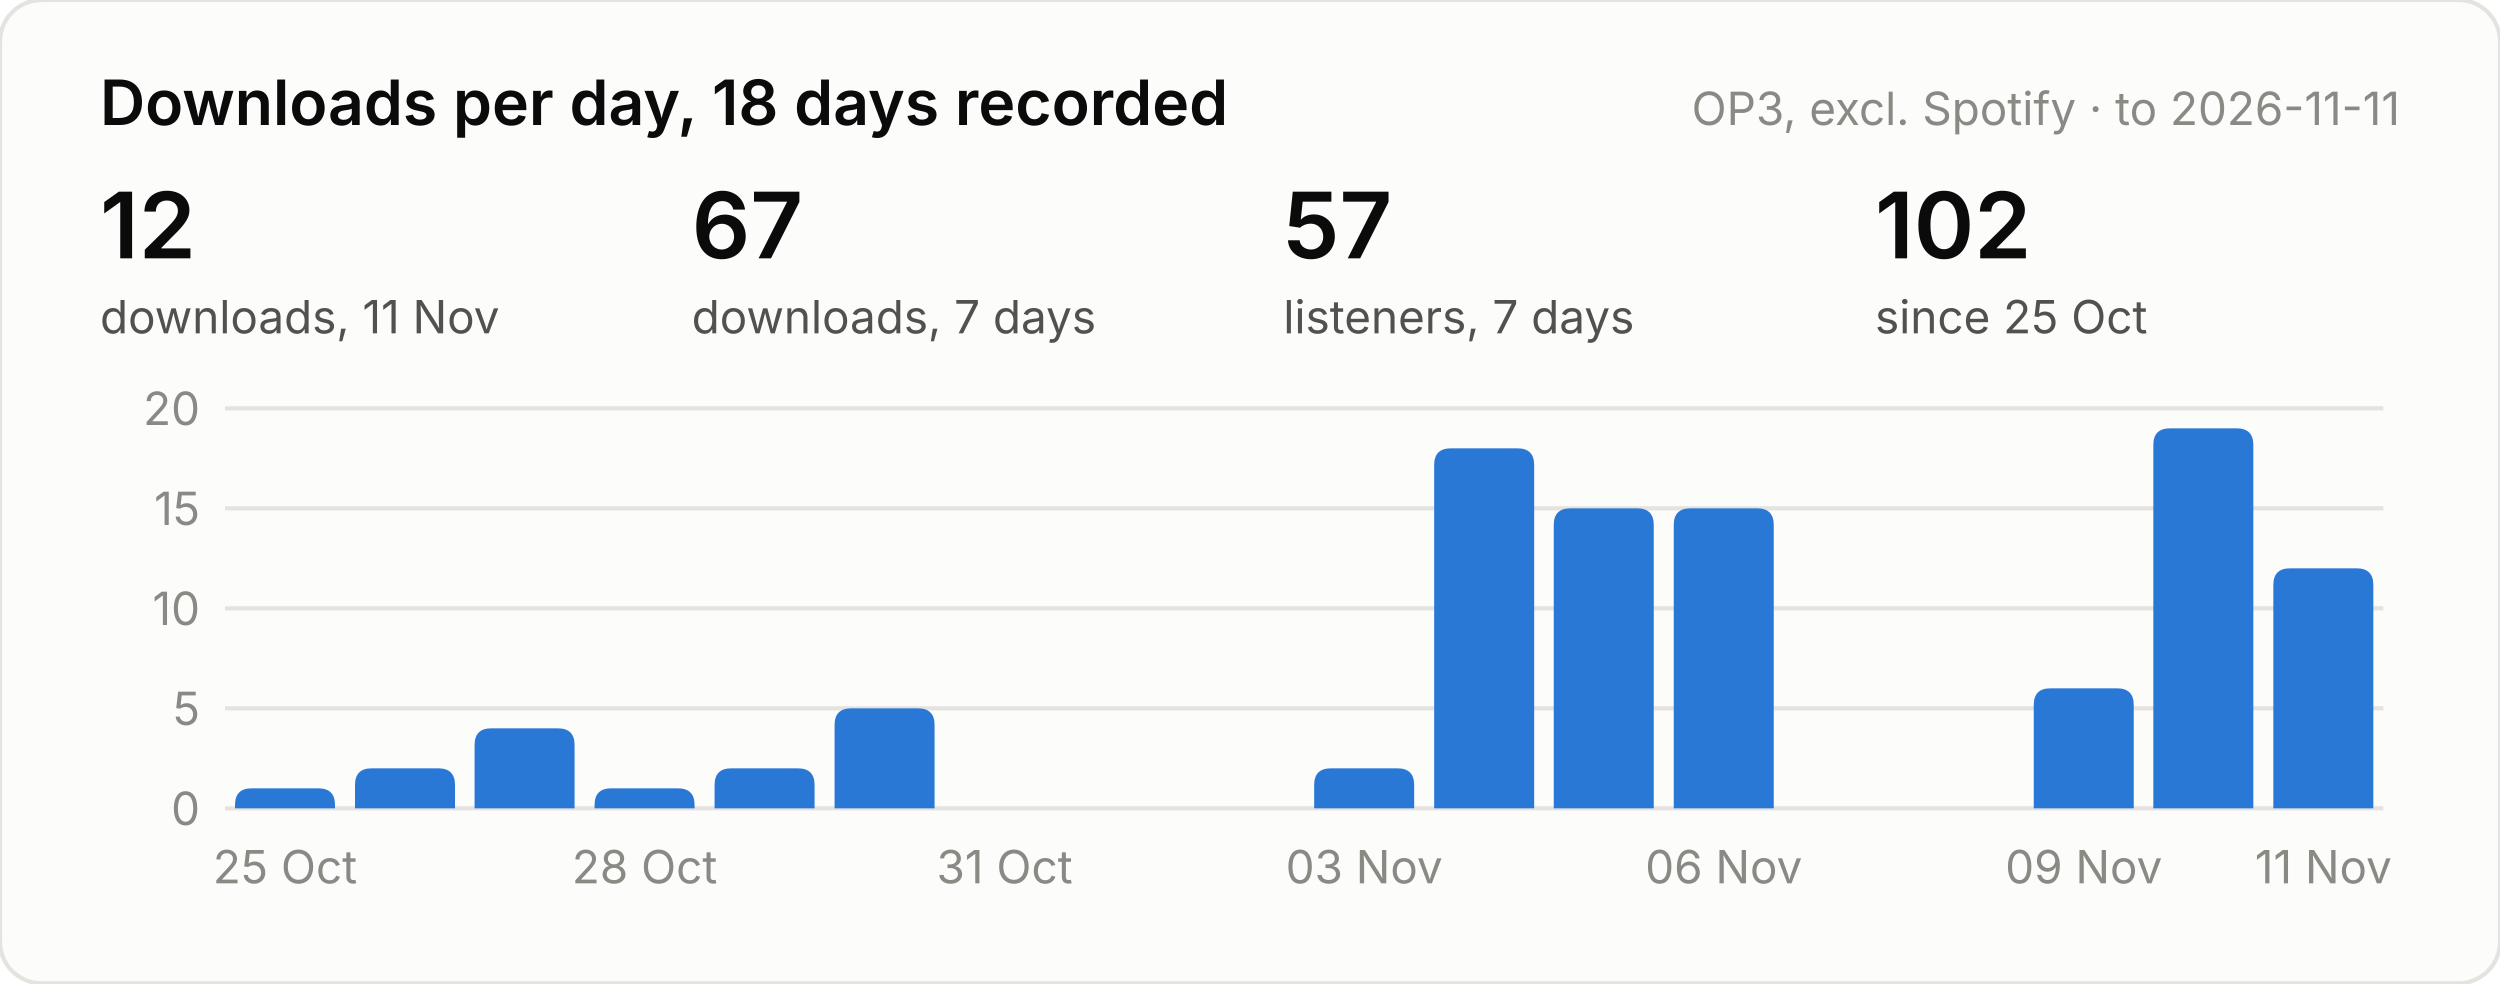
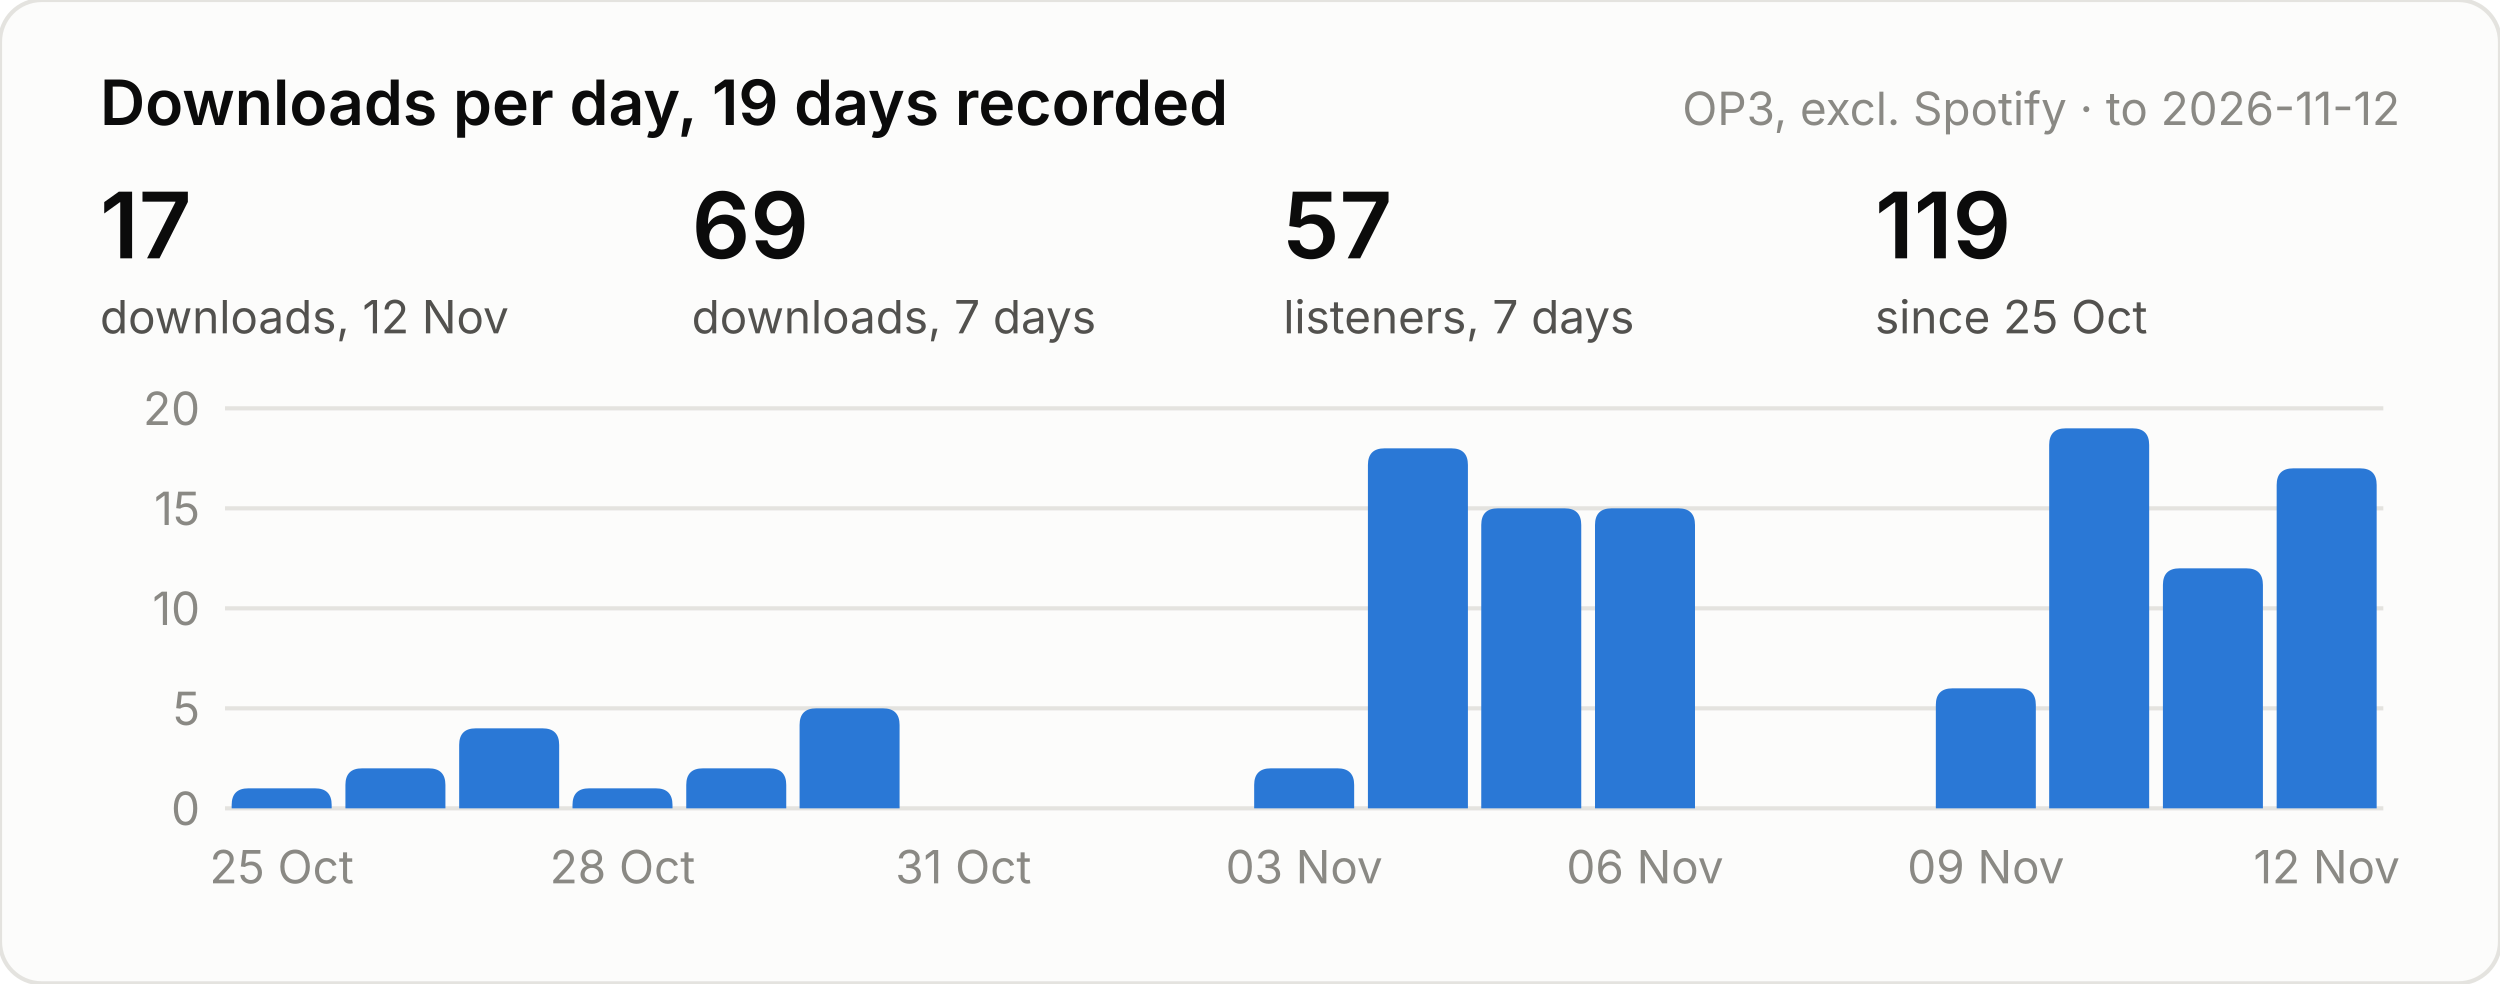
- <svg xmlns="http://www.w3.org/2000/svg" viewBox="0 0 600 236" width="600" height="236" role="img" aria-label="Podcast downloads: 67 in the last 7 days">
+ <svg xmlns="http://www.w3.org/2000/svg" viewBox="0 0 600 236" width="600" height="236" role="img" aria-label="Podcast downloads: 69 in the last 7 days">
  <style>text { font-family:system-ui,-apple-system,'Segoe UI',sans-serif; fill:#8a8984; font-size:11px; }
.h { fill:#0b0b0b; font-size:15px; font-weight:600; } .v { fill:#0b0b0b; font-size:22px; font-weight:600; }
.k { fill:#52514e; font-size:11px; } .grid { stroke:#e4e3df; } .bar { fill:#2a78d6; } .bar.today { opacity:.5; }
.gap { stroke:#8a8984; stroke-dasharray:2 2; } .hit { fill:none; }</style>
  <rect width="600" height="236" rx="10" fill="#fcfcfb" stroke="#e4e3df" />
-   <text x="24" y="30" class="h">Downloads per day, 18 days recorded</text>
-   <text x="576" y="30" text-anchor="end">OP3, excl. Spotify · to 2026-11-11</text>
-   <text x="24" y="62" class="v">12</text>
-   <text x="24" y="80" class="k">downloads, 11 Nov</text>
-   <text x="166" y="62" class="v">67</text>
+   <text x="24" y="30" class="h">Downloads per day, 19 days recorded</text>
+   <text x="576" y="30" text-anchor="end">OP3, excl. Spotify · to 2026-11-12</text>
+   <text x="24" y="62" class="v">17</text>
+   <text x="24" y="80" class="k">downloads, 12 Nov</text>
+   <text x="166" y="62" class="v">69</text>
  <text x="166" y="80" class="k">downloads, 7 days</text>
  <text x="308" y="62" class="v">57</text>
  <text x="308" y="80" class="k">listeners, 7 days</text>
-   <text x="450" y="62" class="v">102</text>
+   <text x="450" y="62" class="v">119</text>
  <text x="450" y="80" class="k">since 25 Oct</text>
-   <svg x="20" y="88" width="560" height="130" viewBox="0 0 560 130" role="img" aria-label="Downloads per day, 18 days">
+   <svg x="20" y="88" width="560" height="130" viewBox="0 0 560 130" role="img" aria-label="Downloads per day, 19 days">
    <line class="grid" x1="34" x2="552" y1="106.0" y2="106.0" />
    <text x="28" y="110.0" text-anchor="end">0</text>
    <line class="grid" x1="34" x2="552" y1="82.0" y2="82.0" />
    <text x="28" y="86.0" text-anchor="end">5</text>
    <line class="grid" x1="34" x2="552" y1="58.0" y2="58.0" />
    <text x="28" y="62.0" text-anchor="end">10</text>
    <line class="grid" x1="34" x2="552" y1="34.0" y2="34.0" />
    <text x="28" y="38.0" text-anchor="end">15</text>
    <line class="grid" x1="34" x2="552" y1="10.0" y2="10.0" />
    <text x="28" y="14.0" text-anchor="end">20</text>
    <g class="col">
-       <rect class="hit" x="34.0" y="10" width="28.8" height="96" />
-       <path class="bar" d="M36.4,106.0V105.2Q36.4,101.2 40.4,101.2H56.4Q60.4,101.2 60.4,105.2V106.0Z" />
+       <rect class="hit" x="34.0" y="10" width="27.3" height="96" />
+       <path class="bar" d="M35.6,106.0V105.2Q35.6,101.2 39.6,101.2H55.6Q59.6,101.2 59.6,105.2V106.0Z" />
    </g>
-     <text x="48.4" y="124" text-anchor="middle">25 Oct</text>
+     <text x="47.6" y="124" text-anchor="middle">25 Oct</text>
    <g class="col">
-       <rect class="hit" x="62.8" y="10" width="28.8" height="96" />
-       <path class="bar" d="M65.2,106.0V100.4Q65.2,96.4 69.2,96.4H85.2Q89.2,96.4 89.2,100.4V106.0Z" />
+       <rect class="hit" x="61.3" y="10" width="27.3" height="96" />
+       <path class="bar" d="M62.9,106.0V100.4Q62.9,96.4 66.9,96.4H82.9Q86.9,96.4 86.9,100.4V106.0Z" />
    </g>
    <g class="col">
-       <rect class="hit" x="91.6" y="10" width="28.8" height="96" />
-       <path class="bar" d="M93.9,106.0V90.8Q93.9,86.8 97.9,86.8H113.9Q117.9,86.8 117.9,90.8V106.0Z" />
+       <rect class="hit" x="88.5" y="10" width="27.3" height="96" />
+       <path class="bar" d="M90.2,106.0V90.8Q90.2,86.8 94.2,86.8H110.2Q114.2,86.8 114.2,90.8V106.0Z" />
    </g>
    <g class="col">
-       <rect class="hit" x="120.3" y="10" width="28.8" height="96" />
-       <path class="bar" d="M122.7,106.0V105.2Q122.7,101.2 126.7,101.2H142.7Q146.7,101.2 146.7,105.2V106.0Z" />
+       <rect class="hit" x="115.8" y="10" width="27.3" height="96" />
+       <path class="bar" d="M117.4,106.0V105.2Q117.4,101.2 121.4,101.2H137.4Q141.4,101.2 141.4,105.2V106.0Z" />
    </g>
-     <text x="134.7" y="124" text-anchor="middle">28 Oct</text>
+     <text x="129.4" y="124" text-anchor="middle">28 Oct</text>
    <g class="col">
-       <rect class="hit" x="149.1" y="10" width="28.8" height="96" />
-       <path class="bar" d="M151.5,106.0V100.4Q151.5,96.4 155.5,96.4H171.5Q175.5,96.4 175.5,100.4V106.0Z" />
+       <rect class="hit" x="143.1" y="10" width="27.3" height="96" />
+       <path class="bar" d="M144.7,106.0V100.4Q144.7,96.4 148.7,96.4H164.7Q168.7,96.4 168.7,100.4V106.0Z" />
    </g>
    <g class="col">
-       <rect class="hit" x="177.9" y="10" width="28.8" height="96" />
-       <path class="bar" d="M180.3,106.0V86.0Q180.3,82.0 184.3,82.0H200.3Q204.3,82.0 204.3,86.0V106.0Z" />
+       <rect class="hit" x="170.3" y="10" width="27.3" height="96" />
+       <path class="bar" d="M171.9,106.0V86.0Q171.9,82.0 175.9,82.0H191.9Q195.9,82.0 195.9,86.0V106.0Z" />
    </g>
    <g class="col">
-       <rect class="hit" x="206.7" y="10" width="28.8" height="96" />
+       <rect class="hit" x="197.6" y="10" width="27.3" height="96" />
    </g>
-     <text x="221.1" y="124" text-anchor="middle">31 Oct</text>
+     <text x="211.2" y="124" text-anchor="middle">31 Oct</text>
    <g class="col">
-       <rect class="hit" x="235.4" y="10" width="28.8" height="96" />
+       <rect class="hit" x="224.8" y="10" width="27.3" height="96" />
    </g>
    <g class="col">
-       <rect class="hit" x="264.2" y="10" width="28.8" height="96" />
+       <rect class="hit" x="252.1" y="10" width="27.3" height="96" />
    </g>
    <g class="col">
-       <rect class="hit" x="293.0" y="10" width="28.8" height="96" />
-       <path class="bar" d="M295.4,106.0V100.4Q295.4,96.4 299.4,96.4H315.4Q319.4,96.4 319.4,100.4V106.0Z" />
+       <rect class="hit" x="279.4" y="10" width="27.3" height="96" />
+       <path class="bar" d="M281.0,106.0V100.4Q281.0,96.4 285.0,96.4H301.0Q305.0,96.4 305.0,100.4V106.0Z" />
    </g>
-     <text x="307.4" y="124" text-anchor="middle">03 Nov</text>
+     <text x="293.0" y="124" text-anchor="middle">03 Nov</text>
    <g class="col">
-       <rect class="hit" x="321.8" y="10" width="28.8" height="96" />
-       <path class="bar" d="M324.2,106.0V23.6Q324.2,19.6 328.2,19.6H344.2Q348.2,19.6 348.2,23.6V106.0Z" />
+       <rect class="hit" x="306.6" y="10" width="27.3" height="96" />
+       <path class="bar" d="M308.3,106.0V23.6Q308.3,19.6 312.3,19.6H328.3Q332.3,19.6 332.3,23.6V106.0Z" />
    </g>
    <g class="col">
-       <rect class="hit" x="350.6" y="10" width="28.8" height="96" />
-       <path class="bar" d="M352.9,106.0V38.0Q352.9,34.0 356.9,34.0H372.9Q376.9,34.0 376.9,38.0V106.0Z" />
+       <rect class="hit" x="333.9" y="10" width="27.3" height="96" />
+       <path class="bar" d="M335.5,106.0V38.0Q335.5,34.0 339.5,34.0H355.5Q359.5,34.0 359.5,38.0V106.0Z" />
    </g>
    <g class="col">
-       <rect class="hit" x="379.3" y="10" width="28.8" height="96" />
-       <path class="bar" d="M381.7,106.0V38.0Q381.7,34.0 385.7,34.0H401.7Q405.7,34.0 405.7,38.0V106.0Z" />
+       <rect class="hit" x="361.2" y="10" width="27.3" height="96" />
+       <path class="bar" d="M362.8,106.0V38.0Q362.8,34.0 366.8,34.0H382.8Q386.8,34.0 386.8,38.0V106.0Z" />
    </g>
-     <text x="393.7" y="124" text-anchor="middle">06 Nov</text>
+     <text x="374.8" y="124" text-anchor="middle">06 Nov</text>
    <g class="col">
-       <rect class="hit" x="408.1" y="10" width="28.8" height="96" />
+       <rect class="hit" x="388.4" y="10" width="27.3" height="96" />
    </g>
    <g class="col">
-       <rect class="hit" x="436.9" y="10" width="28.8" height="96" />
+       <rect class="hit" x="415.7" y="10" width="27.3" height="96" />
    </g>
    <g class="col">
-       <rect class="hit" x="465.7" y="10" width="28.8" height="96" />
-       <path class="bar" d="M468.1,106.0V81.2Q468.1,77.2 472.1,77.2H488.1Q492.1,77.2 492.1,81.2V106.0Z" />
+       <rect class="hit" x="442.9" y="10" width="27.3" height="96" />
+       <path class="bar" d="M444.6,106.0V81.2Q444.6,77.2 448.6,77.2H464.6Q468.6,77.2 468.6,81.2V106.0Z" />
    </g>
-     <text x="480.1" y="124" text-anchor="middle">09 Nov</text>
+     <text x="456.6" y="124" text-anchor="middle">09 Nov</text>
    <g class="col">
-       <rect class="hit" x="494.4" y="10" width="28.8" height="96" />
-       <path class="bar" d="M496.8,106.0V18.8Q496.8,14.8 500.8,14.8H516.8Q520.8,14.8 520.8,18.8V106.0Z" />
+       <rect class="hit" x="470.2" y="10" width="27.3" height="96" />
+       <path class="bar" d="M471.8,106.0V18.8Q471.8,14.8 475.8,14.8H491.8Q495.8,14.8 495.8,18.8V106.0Z" />
    </g>
    <g class="col">
-       <rect class="hit" x="523.2" y="10" width="28.8" height="96" />
-       <path class="bar" d="M525.6,106.0V52.4Q525.6,48.4 529.6,48.4H545.6Q549.6,48.4 549.6,52.4V106.0Z" />
+       <rect class="hit" x="497.5" y="10" width="27.3" height="96" />
+       <path class="bar" d="M499.1,106.0V52.4Q499.1,48.4 503.1,48.4H519.1Q523.1,48.4 523.1,52.4V106.0Z" />
    </g>
-     <text x="537.6" y="124" text-anchor="middle">11 Nov</text>
+     <g class="col">
+       <rect class="hit" x="524.7" y="10" width="27.3" height="96" />
+       <path class="bar" d="M526.4,106.0V28.4Q526.4,24.4 530.4,24.4H546.4Q550.4,24.4 550.4,28.4V106.0Z" />
+     </g>
+     <text x="538.4" y="124" text-anchor="middle">12 Nov</text>
  </svg>
</svg>
